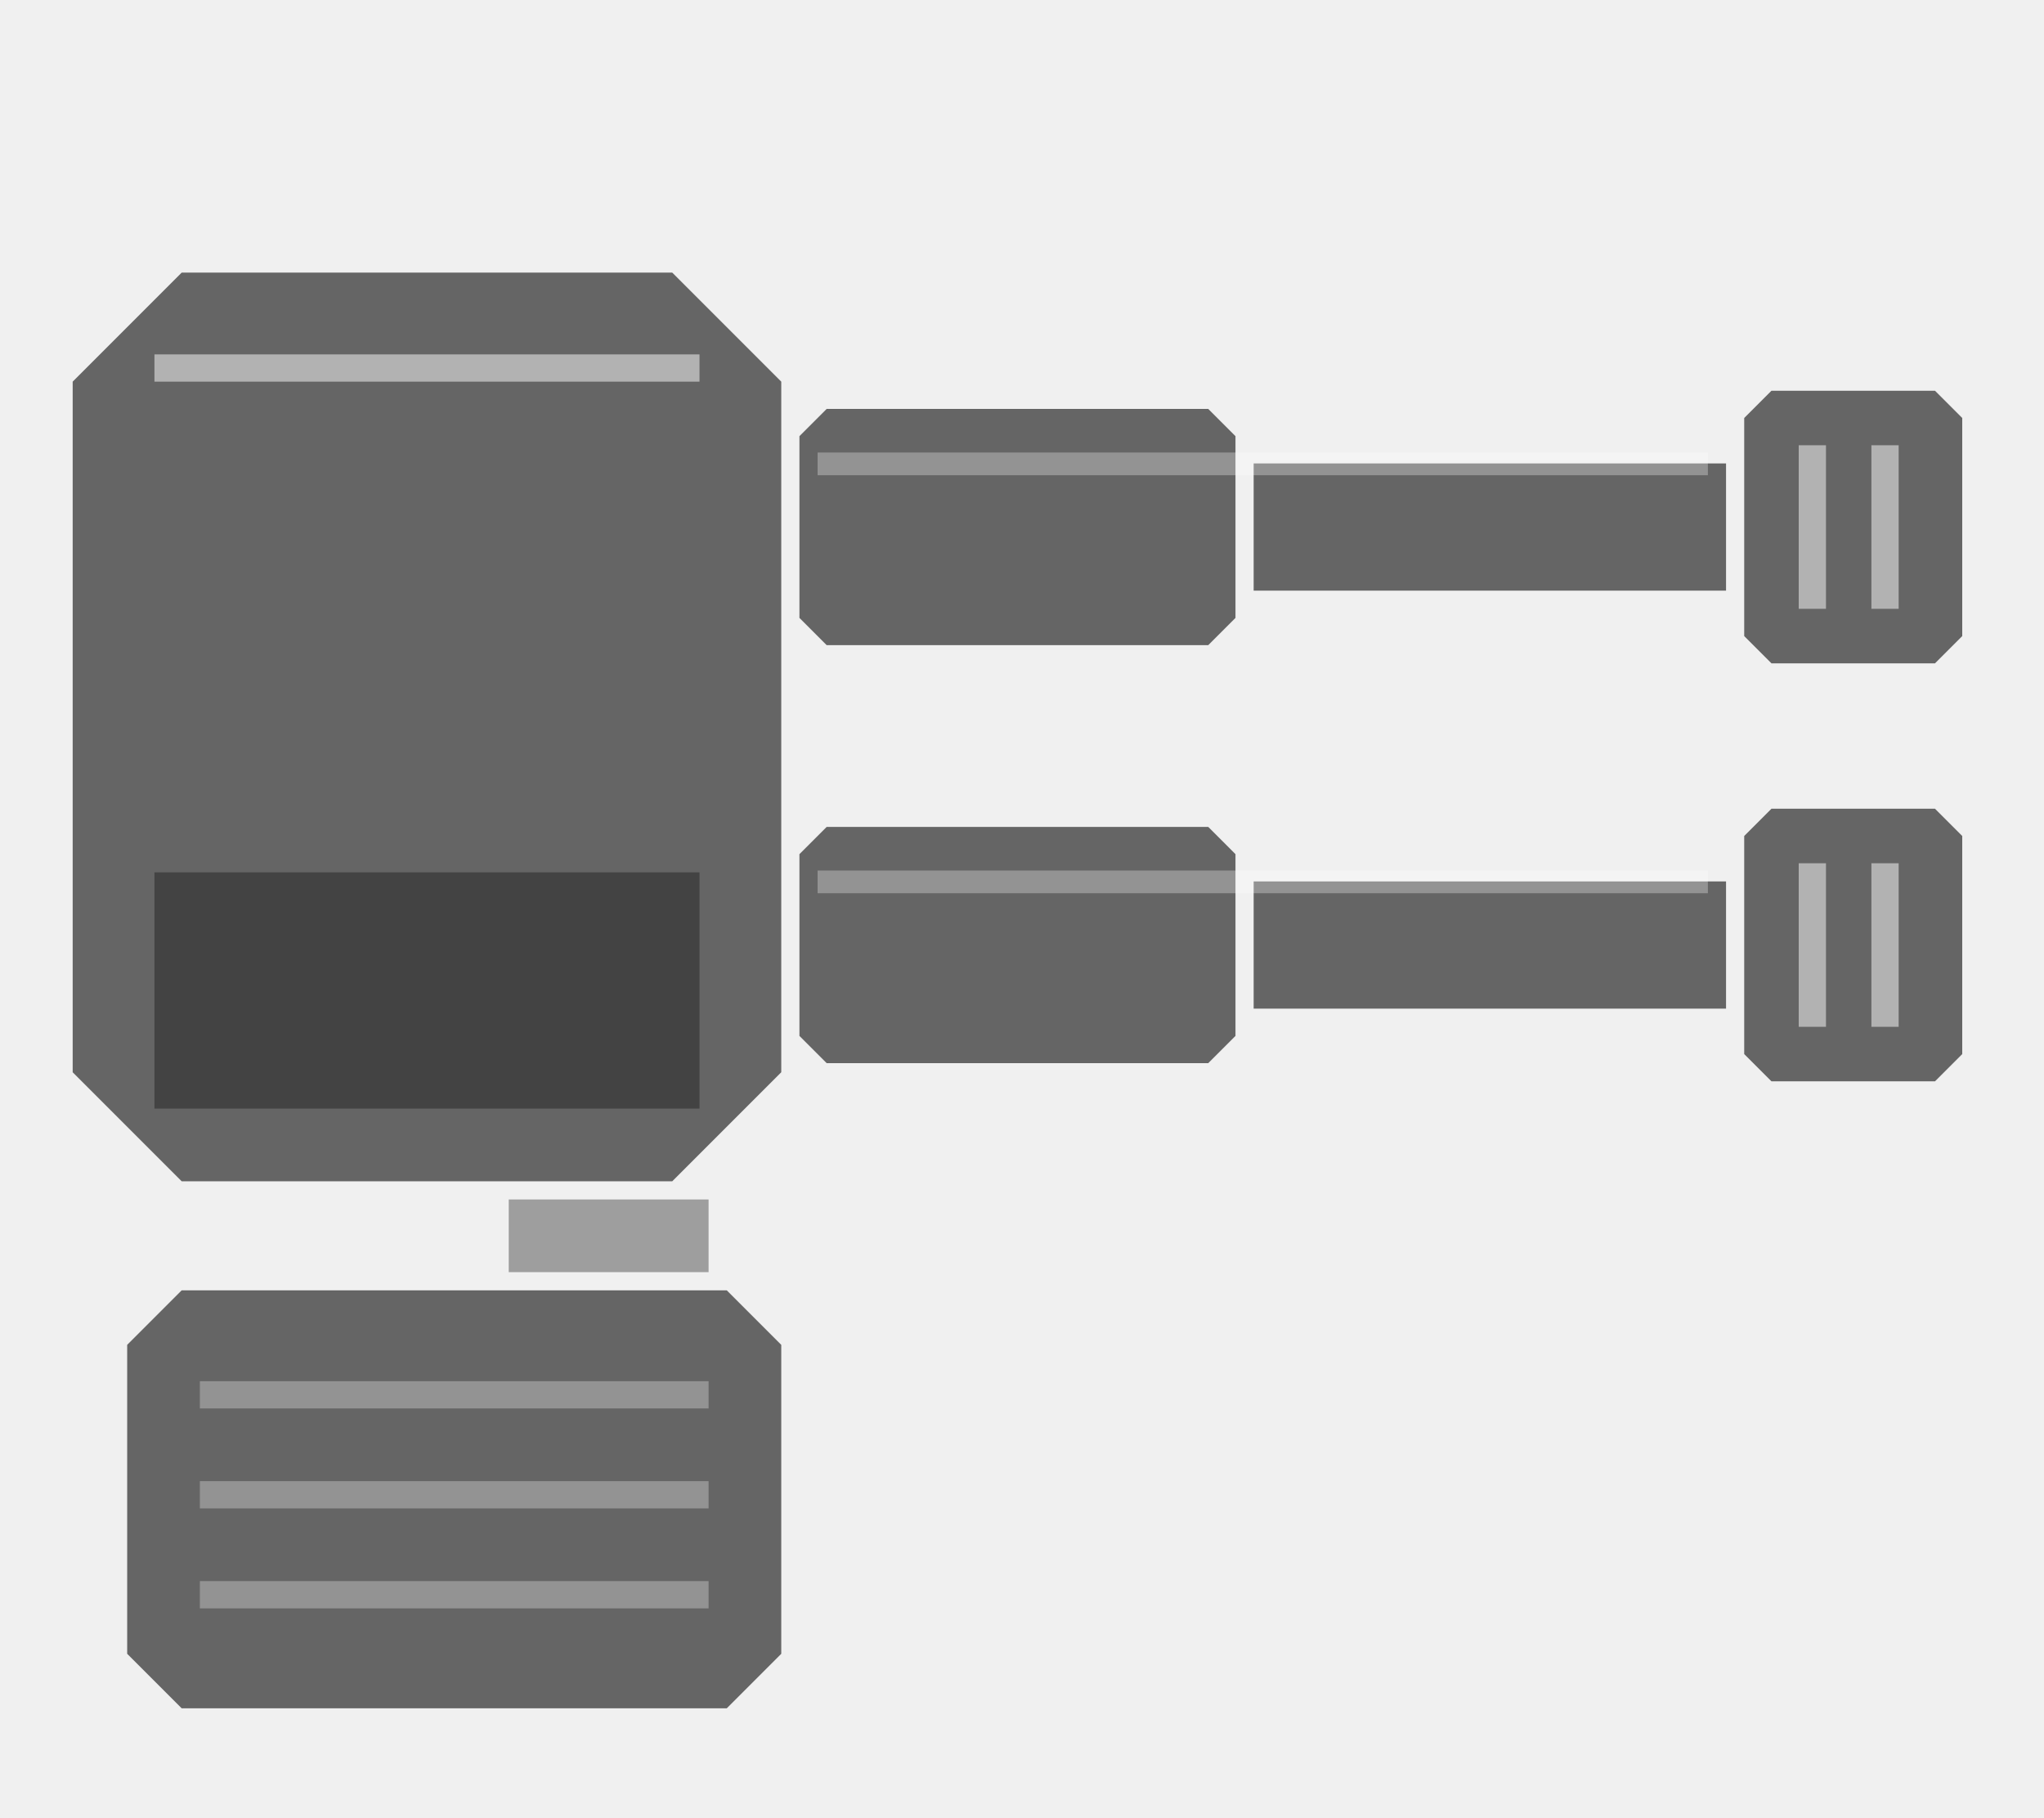
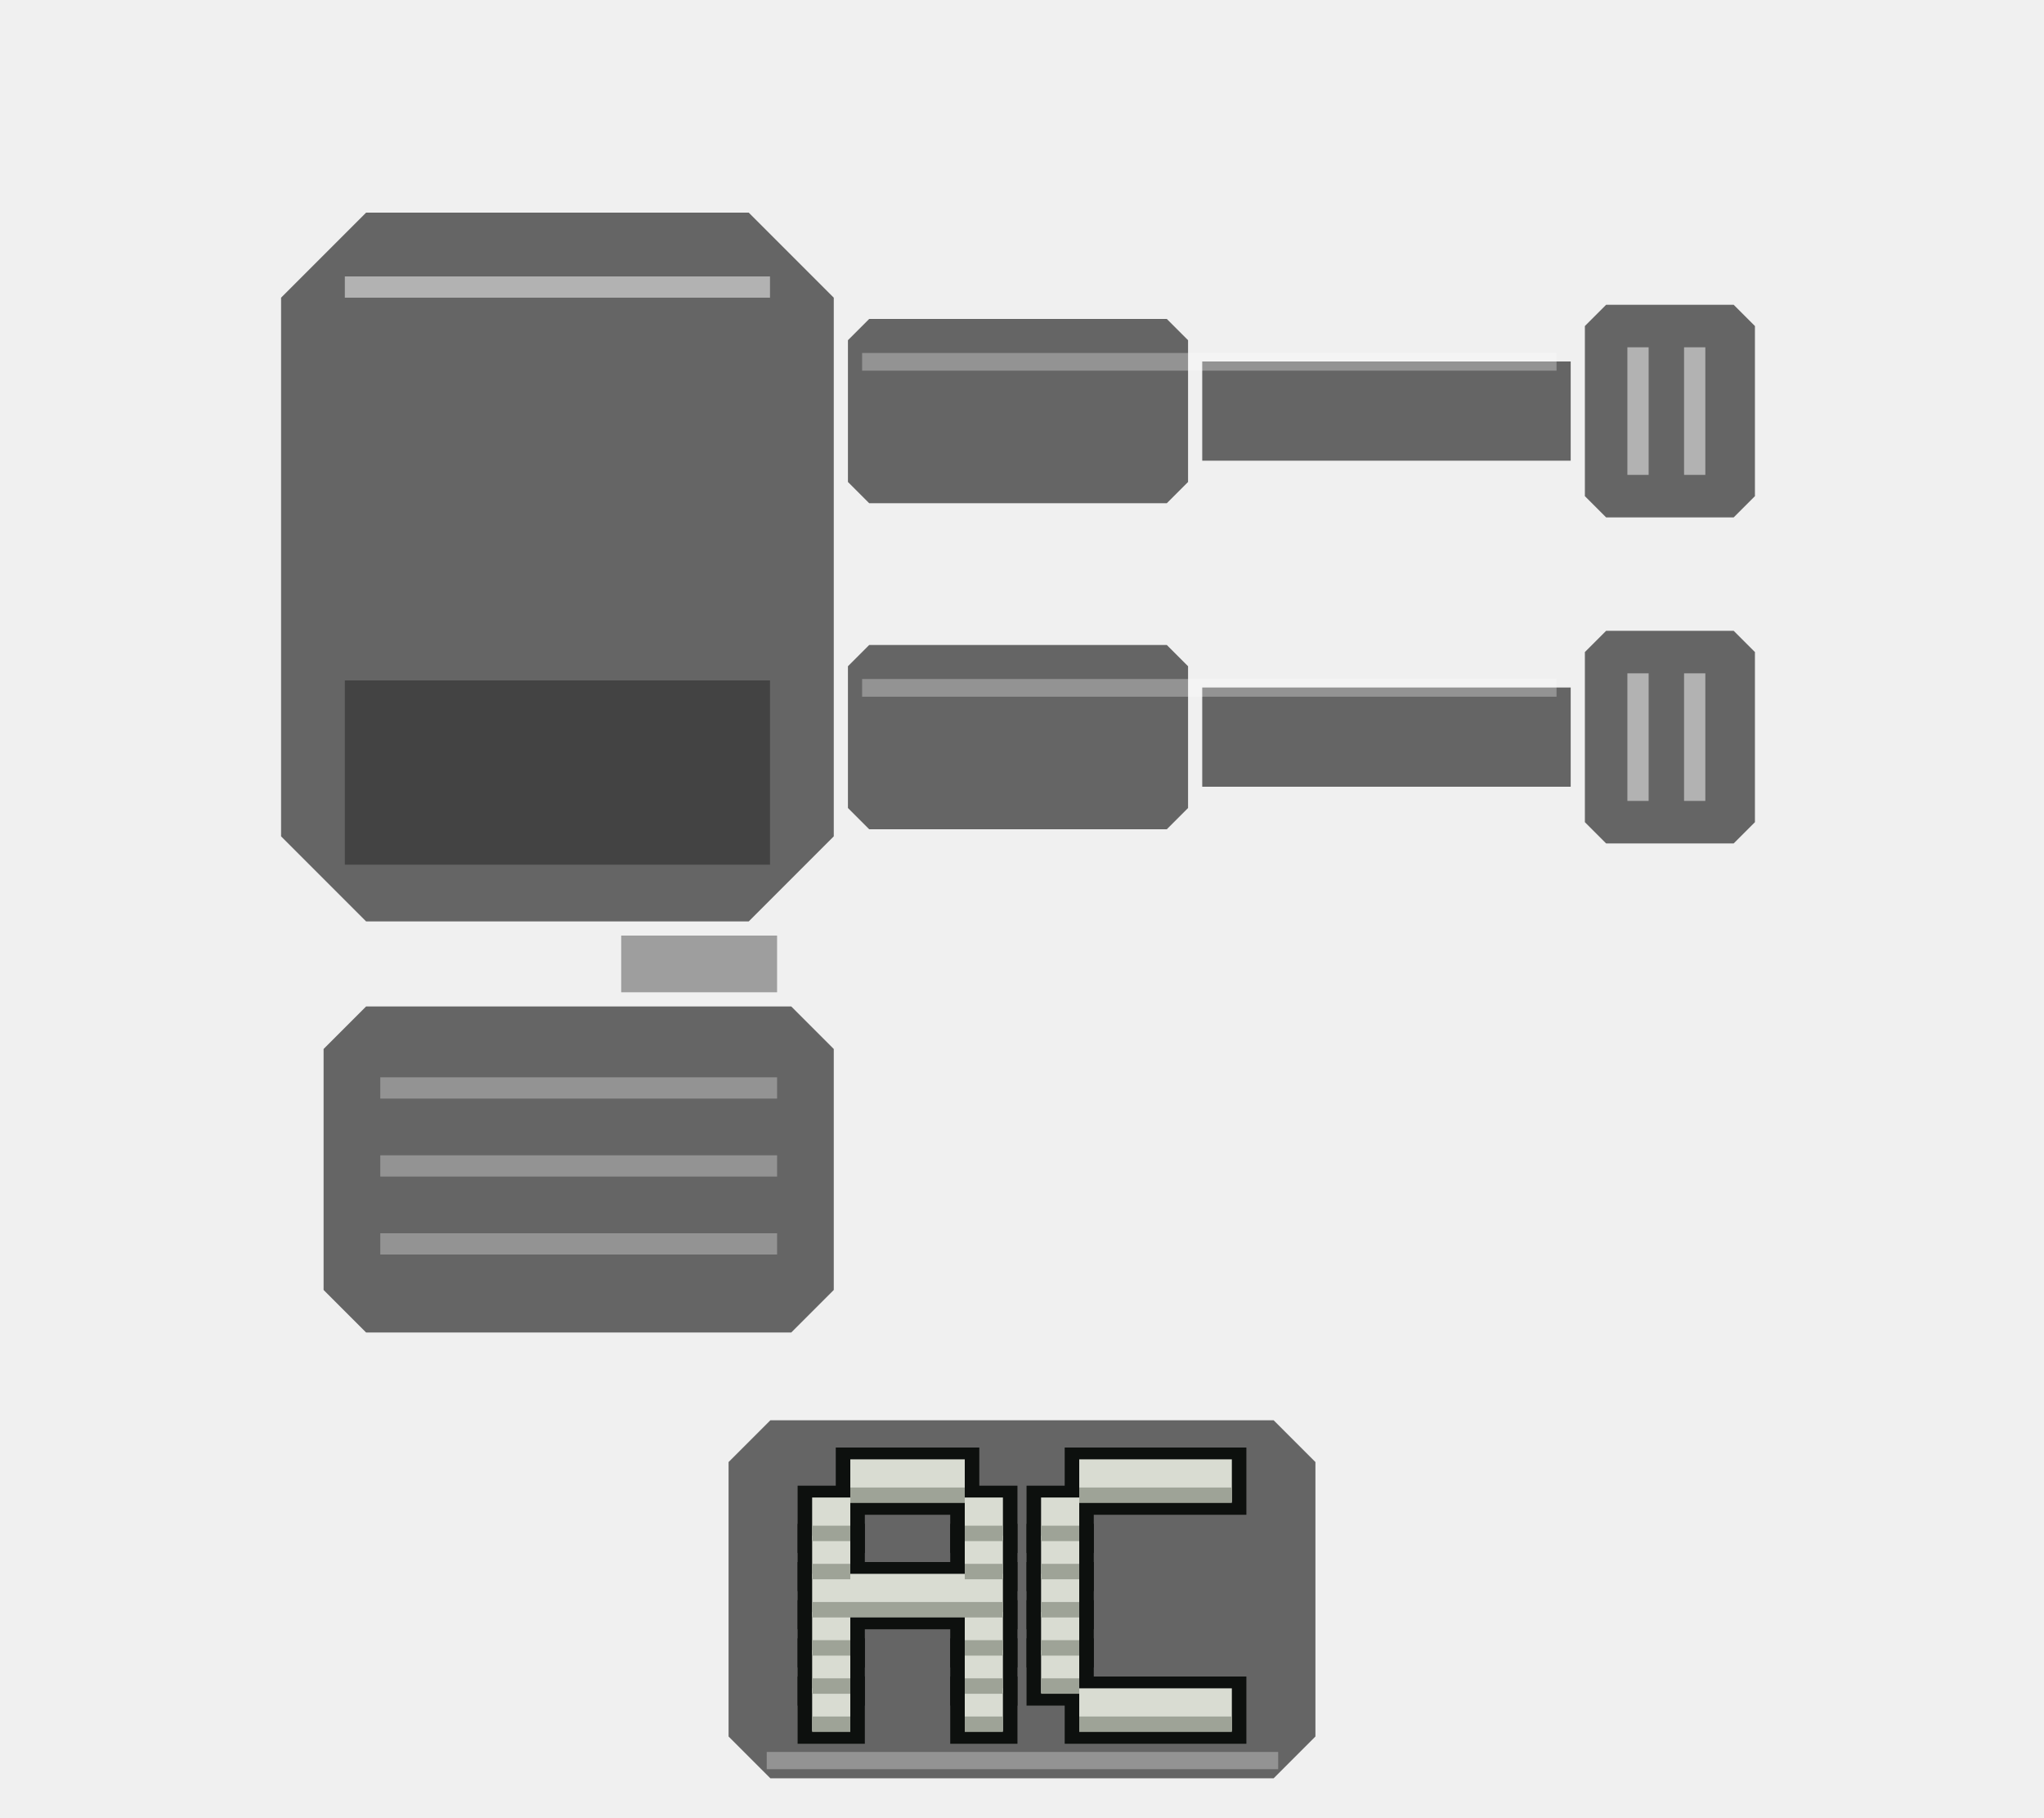
<svg xmlns="http://www.w3.org/2000/svg" viewBox="0 0 225 200">
-   <polygon points="20,30 74,30 86,42 86,118 74,130 20,130 8,118 8,42" fill="#000000" fill-opacity="0.58" />
-   <rect x="17" y="39" width="60" height="3" fill="#ffffff" fill-opacity="0.5" />
-   <rect x="17" y="96" width="60" height="26" fill="#000000" fill-opacity="0.34" />
-   <polygon points="91,45 133,45 136,48 136,68 133,71 91,71 88,68 88,48" fill="#000000" fill-opacity="0.58" />
-   <rect x="138" y="51" width="52" height="14" fill="#000000" fill-opacity="0.58" />
-   <polygon points="195,43 213,43 216,46 216,70 213,73 195,73 192,70 192,46" fill="#000000" fill-opacity="0.58" />
-   <rect x="198" y="49" width="3" height="18" fill="#ffffff" fill-opacity="0.5" />
-   <rect x="206" y="49" width="3" height="18" fill="#ffffff" fill-opacity="0.5" />
-   <rect x="90" y="49.8" width="98" height="2.5" fill="#ffffff" fill-opacity="0.3" />
-   <polygon points="91,91 133,91 136,94 136,114 133,117 91,117 88,114 88,94" fill="#000000" fill-opacity="0.58" />
-   <rect x="138" y="97" width="52" height="14" fill="#000000" fill-opacity="0.58" />
-   <polygon points="195,89 213,89 216,92 216,116 213,119 195,119 192,116 192,92" fill="#000000" fill-opacity="0.58" />
-   <rect x="198" y="95" width="3" height="18" fill="#ffffff" fill-opacity="0.5" />
-   <rect x="206" y="95" width="3" height="18" fill="#ffffff" fill-opacity="0.5" />
-   <rect x="90" y="95.8" width="98" height="2.5" fill="#ffffff" fill-opacity="0.3" />
-   <rect x="56" y="132" width="22" height="8" fill="#000000" fill-opacity="0.34" />
-   <polygon points="20,142 80,142 86,148 86,182 80,188 20,188 14,182 14,148" fill="#000000" fill-opacity="0.58" />
-   <rect x="22" y="152" width="56" height="3" fill="#ffffff" fill-opacity="0.3" />
-   <rect x="22" y="163" width="56" height="3" fill="#ffffff" fill-opacity="0.3" />
-   <rect x="22" y="174" width="56" height="3" fill="#ffffff" fill-opacity="0.3" />
+   <g transform="translate(24.7 0) scale(0.78)">
+     <polygon points="20,30 74,30 86,42 86,118 74,130 20,130 8,118 8,42" fill="#000000" fill-opacity="0.58" />
+     <rect x="17" y="39" width="60" height="3" fill="#ffffff" fill-opacity="0.5" />
+     <rect x="17" y="96" width="60" height="26" fill="#000000" fill-opacity="0.34" />
+     <polygon points="91,45 133,45 136,48 136,68 133,71 91,71 88,68 88,48" fill="#000000" fill-opacity="0.58" />
+     <rect x="138" y="51" width="52" height="14" fill="#000000" fill-opacity="0.58" />
+     <polygon points="195,43 213,43 216,46 216,70 213,73 195,73 192,70 192,46" fill="#000000" fill-opacity="0.58" />
+     <rect x="198" y="49" width="3" height="18" fill="#ffffff" fill-opacity="0.5" />
+     <rect x="206" y="49" width="3" height="18" fill="#ffffff" fill-opacity="0.5" />
+     <rect x="90" y="49.8" width="98" height="2.5" fill="#ffffff" fill-opacity="0.3" />
+     <polygon points="91,91 133,91 136,94 136,114 133,117 91,117 88,114 88,94" fill="#000000" fill-opacity="0.58" />
+     <rect x="138" y="97" width="52" height="14" fill="#000000" fill-opacity="0.58" />
+     <polygon points="195,89 213,89 216,92 216,116 213,119 195,119 192,116 192,92" fill="#000000" fill-opacity="0.58" />
+     <rect x="198" y="95" width="3" height="18" fill="#ffffff" fill-opacity="0.5" />
+     <rect x="206" y="95" width="3" height="18" fill="#ffffff" fill-opacity="0.5" />
+     <rect x="90" y="95.8" width="98" height="2.5" fill="#ffffff" fill-opacity="0.3" />
+     <rect x="56" y="132" width="22" height="8" fill="#000000" fill-opacity="0.34" />
+     <polygon points="20,142 80,142 86,148 86,182 80,188 20,188 14,182 14,148" fill="#000000" fill-opacity="0.58" />
+     <rect x="22" y="152" width="56" height="3" fill="#ffffff" fill-opacity="0.3" />
+     <rect x="22" y="163" width="56" height="3" fill="#ffffff" fill-opacity="0.3" />
+     <rect x="22" y="174" width="56" height="3" fill="#ffffff" fill-opacity="0.3" />
+   </g>
+   <polygon points="84.8,156.3 140.2,156.3 144.8,160.9 144.8,191.1 140.2,195.7 84.8,195.7 80.2,191.1 80.2,160.9" fill="#000000" fill-opacity="0.58" />
+   <rect x="84.4" y="192.8" width="56.3" height="1.9" fill="#ffffff" fill-opacity="0.3" />
+   <rect x="92" y="159.3" width="15.8" height="7.4" fill="#0d100e" />
+   <rect x="87.8" y="163.5" width="7.4" height="7.4" fill="#0d100e" />
+   <rect x="104.6" y="163.5" width="7.4" height="7.4" fill="#0d100e" />
+   <rect x="87.8" y="167.7" width="7.4" height="7.4" fill="#0d100e" />
+   <rect x="104.6" y="167.7" width="7.4" height="7.4" fill="#0d100e" />
+   <rect x="87.8" y="171.9" width="24.2" height="7.4" fill="#0d100e" />
+   <rect x="87.8" y="176.1" width="7.4" height="7.4" fill="#0d100e" />
+   <rect x="104.6" y="176.1" width="7.4" height="7.4" fill="#0d100e" />
+   <rect x="87.8" y="180.3" width="7.4" height="7.4" fill="#0d100e" />
+   <rect x="104.6" y="180.3" width="7.4" height="7.4" fill="#0d100e" />
+   <rect x="87.8" y="184.5" width="7.4" height="7.4" fill="#0d100e" />
+   <rect x="104.6" y="184.5" width="7.4" height="7.4" fill="#0d100e" />
+   <rect x="117.2" y="159.3" width="20" height="7.4" fill="#0d100e" />
+   <rect x="113" y="163.5" width="7.4" height="7.4" fill="#0d100e" />
+   <rect x="113" y="167.7" width="7.4" height="7.4" fill="#0d100e" />
+   <rect x="113" y="171.9" width="7.4" height="7.4" fill="#0d100e" />
+   <rect x="113" y="176.1" width="7.4" height="7.4" fill="#0d100e" />
+   <rect x="113" y="180.3" width="7.4" height="7.4" fill="#0d100e" />
+   <rect x="117.2" y="184.5" width="20" height="7.4" fill="#0d100e" />
+   <rect x="93.6" y="160.6" width="12.6" height="4.7" fill="#d9dcd2" />
+   <rect x="89.4" y="164.8" width="4.2" height="4.7" fill="#d9dcd2" />
+   <rect x="106.2" y="164.8" width="4.2" height="4.7" fill="#d9dcd2" />
+   <rect x="89.4" y="169" width="4.2" height="4.7" fill="#d9dcd2" />
+   <rect x="106.2" y="169" width="4.2" height="4.7" fill="#d9dcd2" />
+   <rect x="89.4" y="173.2" width="21" height="4.7" fill="#d9dcd2" />
+   <rect x="89.4" y="177.4" width="4.2" height="4.7" fill="#d9dcd2" />
+   <rect x="106.2" y="177.4" width="4.2" height="4.7" fill="#d9dcd2" />
+   <rect x="89.4" y="181.6" width="4.2" height="4.7" fill="#d9dcd2" />
+   <rect x="106.2" y="181.6" width="4.2" height="4.7" fill="#d9dcd2" />
+   <rect x="89.4" y="185.8" width="4.2" height="4.7" fill="#d9dcd2" />
+   <rect x="106.2" y="185.8" width="4.2" height="4.7" fill="#d9dcd2" />
+   <rect x="118.8" y="160.6" width="16.8" height="4.7" fill="#d9dcd2" />
+   <rect x="114.6" y="164.8" width="4.2" height="4.7" fill="#d9dcd2" />
+   <rect x="114.6" y="169" width="4.2" height="4.7" fill="#d9dcd2" />
+   <rect x="114.6" y="173.2" width="4.2" height="4.7" fill="#d9dcd2" />
+   <rect x="114.6" y="177.4" width="4.2" height="4.7" fill="#d9dcd2" />
+   <rect x="114.6" y="181.6" width="4.2" height="4.7" fill="#d9dcd2" />
+   <rect x="118.8" y="185.8" width="16.8" height="4.7" fill="#d9dcd2" />
+   <rect x="93.6" y="163.7" width="12.6" height="1.7" fill="#9ea397" />
+   <rect x="89.4" y="167.9" width="4.2" height="1.7" fill="#9ea397" />
+   <rect x="106.2" y="167.9" width="4.2" height="1.7" fill="#9ea397" />
+   <rect x="89.4" y="172.1" width="4.2" height="1.7" fill="#9ea397" />
+   <rect x="106.2" y="172.1" width="4.2" height="1.7" fill="#9ea397" />
+   <rect x="89.4" y="176.3" width="21" height="1.7" fill="#9ea397" />
+   <rect x="89.4" y="180.5" width="4.2" height="1.7" fill="#9ea397" />
+   <rect x="106.2" y="180.5" width="4.2" height="1.7" fill="#9ea397" />
+   <rect x="89.4" y="184.7" width="4.2" height="1.7" fill="#9ea397" />
+   <rect x="106.2" y="184.7" width="4.2" height="1.7" fill="#9ea397" />
+   <rect x="89.4" y="188.9" width="4.2" height="1.7" fill="#9ea397" />
+   <rect x="106.2" y="188.9" width="4.2" height="1.7" fill="#9ea397" />
+   <rect x="118.8" y="163.7" width="16.8" height="1.7" fill="#9ea397" />
+   <rect x="114.6" y="167.9" width="4.2" height="1.7" fill="#9ea397" />
+   <rect x="114.6" y="172.1" width="4.2" height="1.7" fill="#9ea397" />
+   <rect x="114.6" y="176.3" width="4.2" height="1.7" fill="#9ea397" />
+   <rect x="114.6" y="180.5" width="4.2" height="1.7" fill="#9ea397" />
+   <rect x="114.6" y="184.7" width="4.2" height="1.7" fill="#9ea397" />
+   <rect x="118.8" y="188.9" width="16.8" height="1.7" fill="#9ea397" />
</svg>
